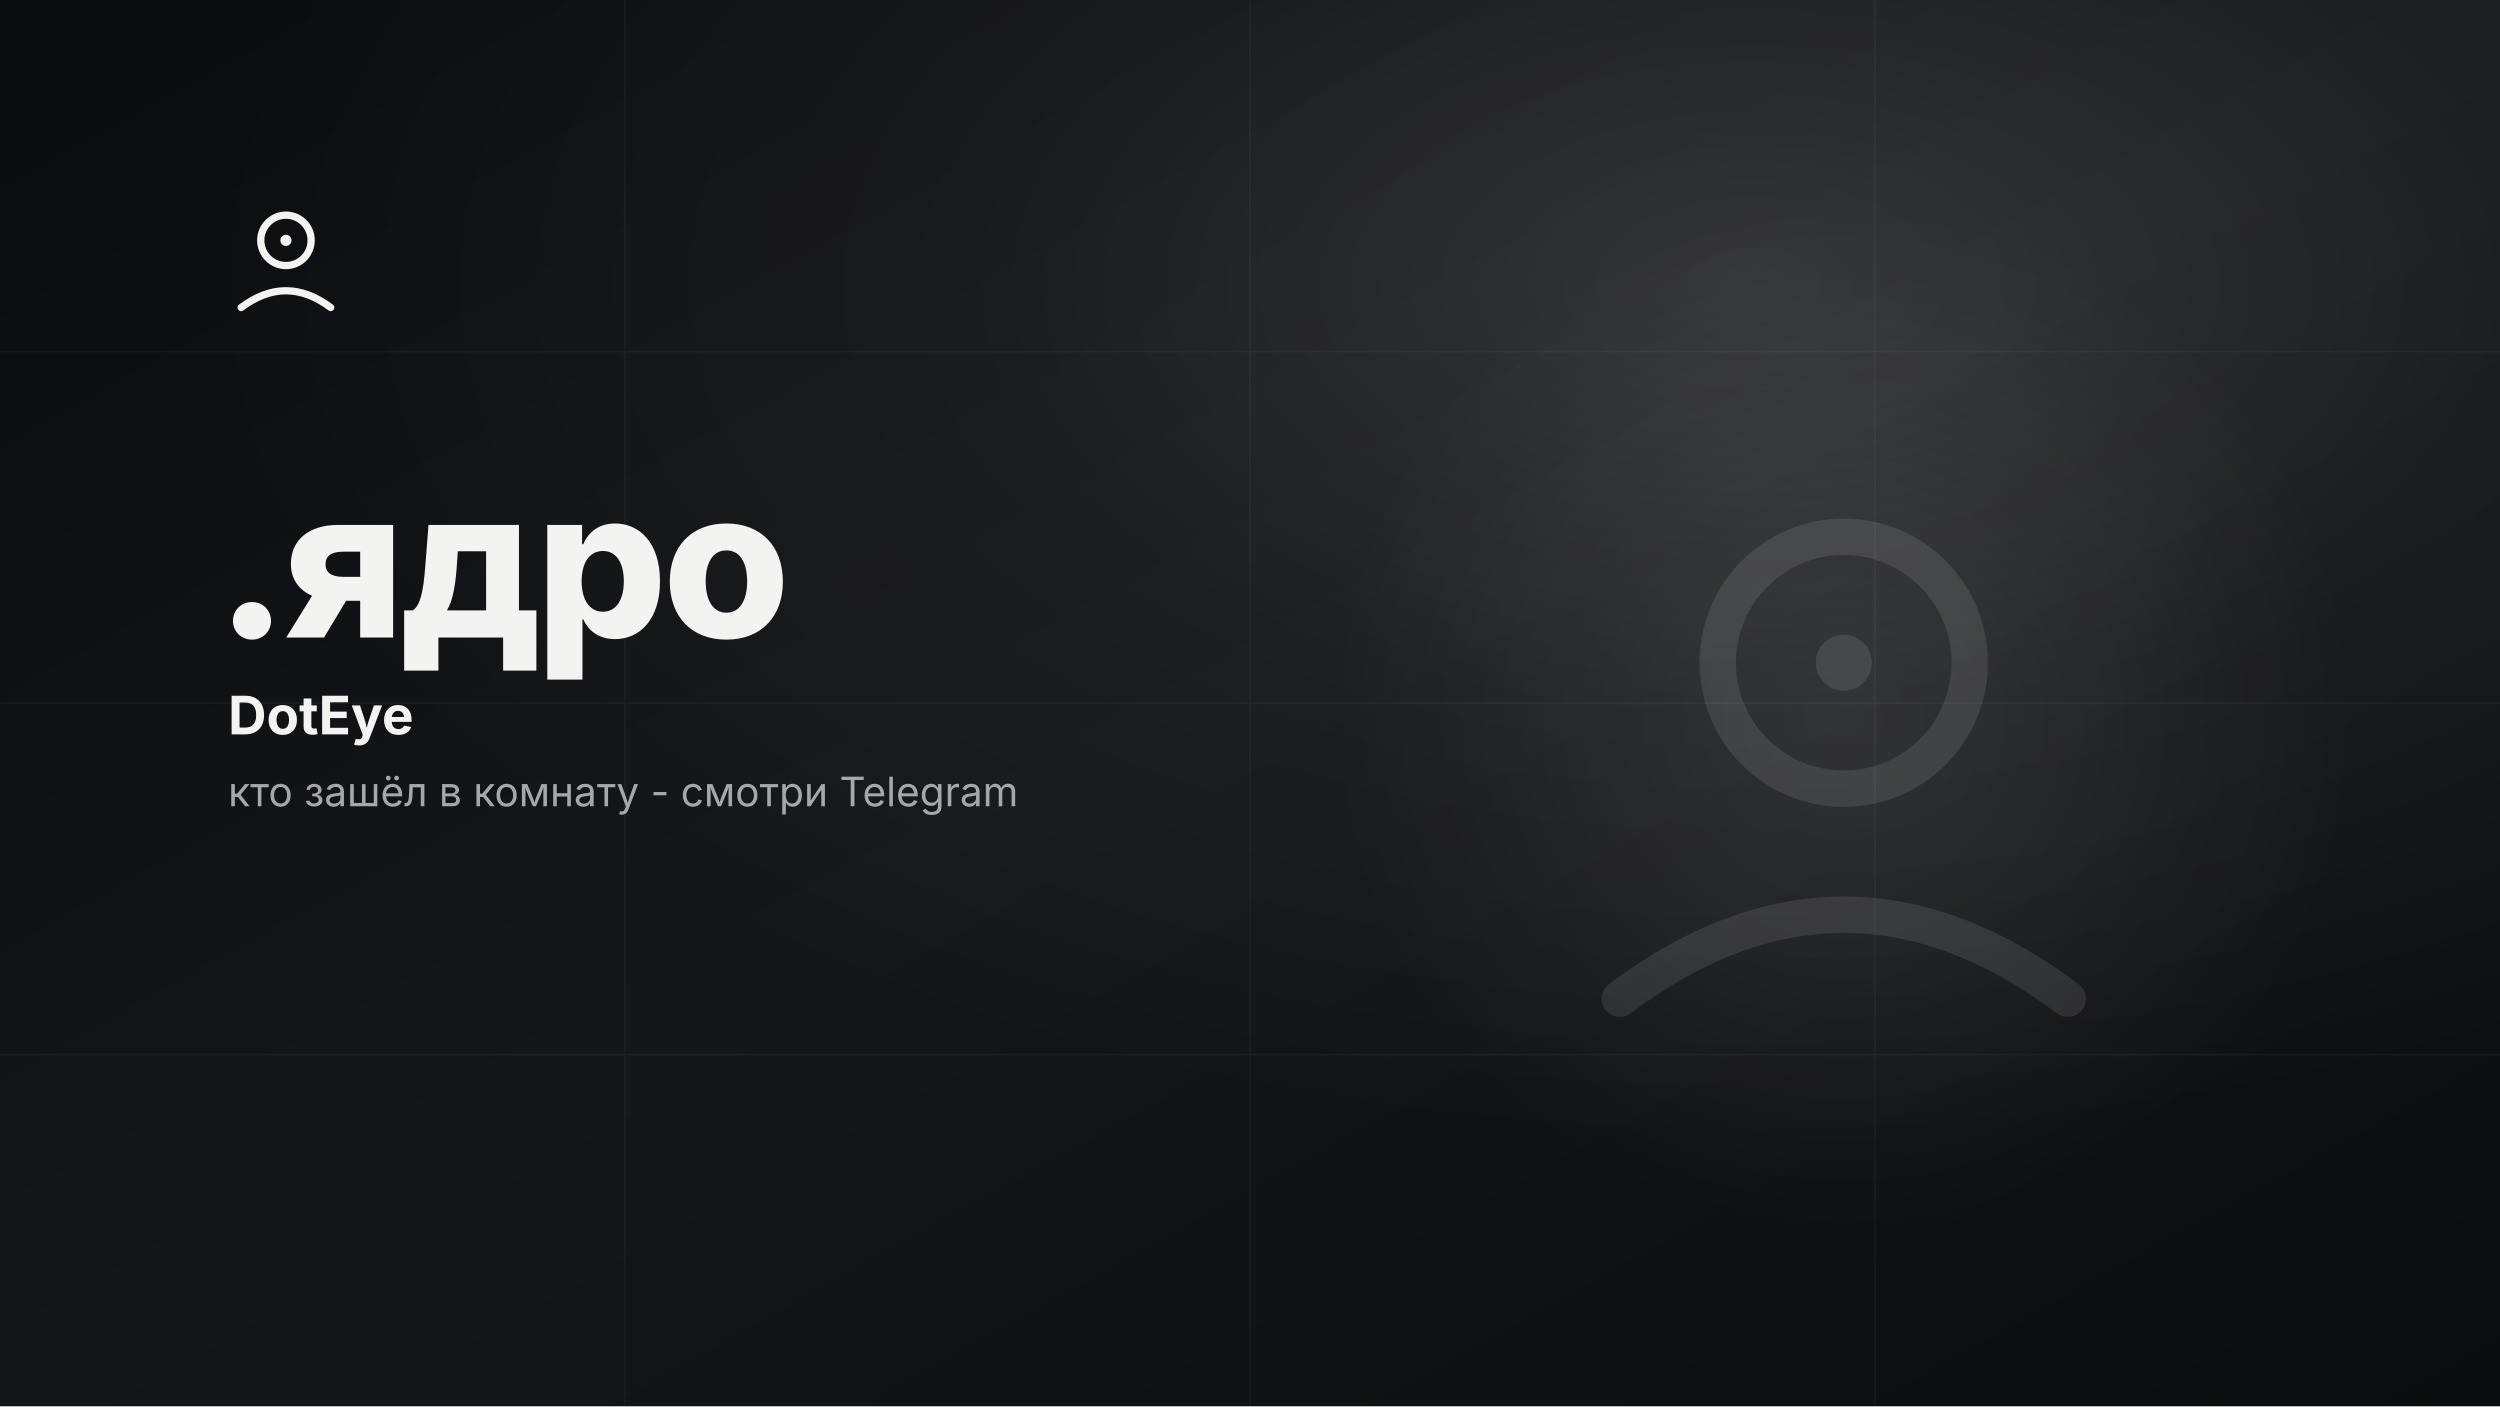
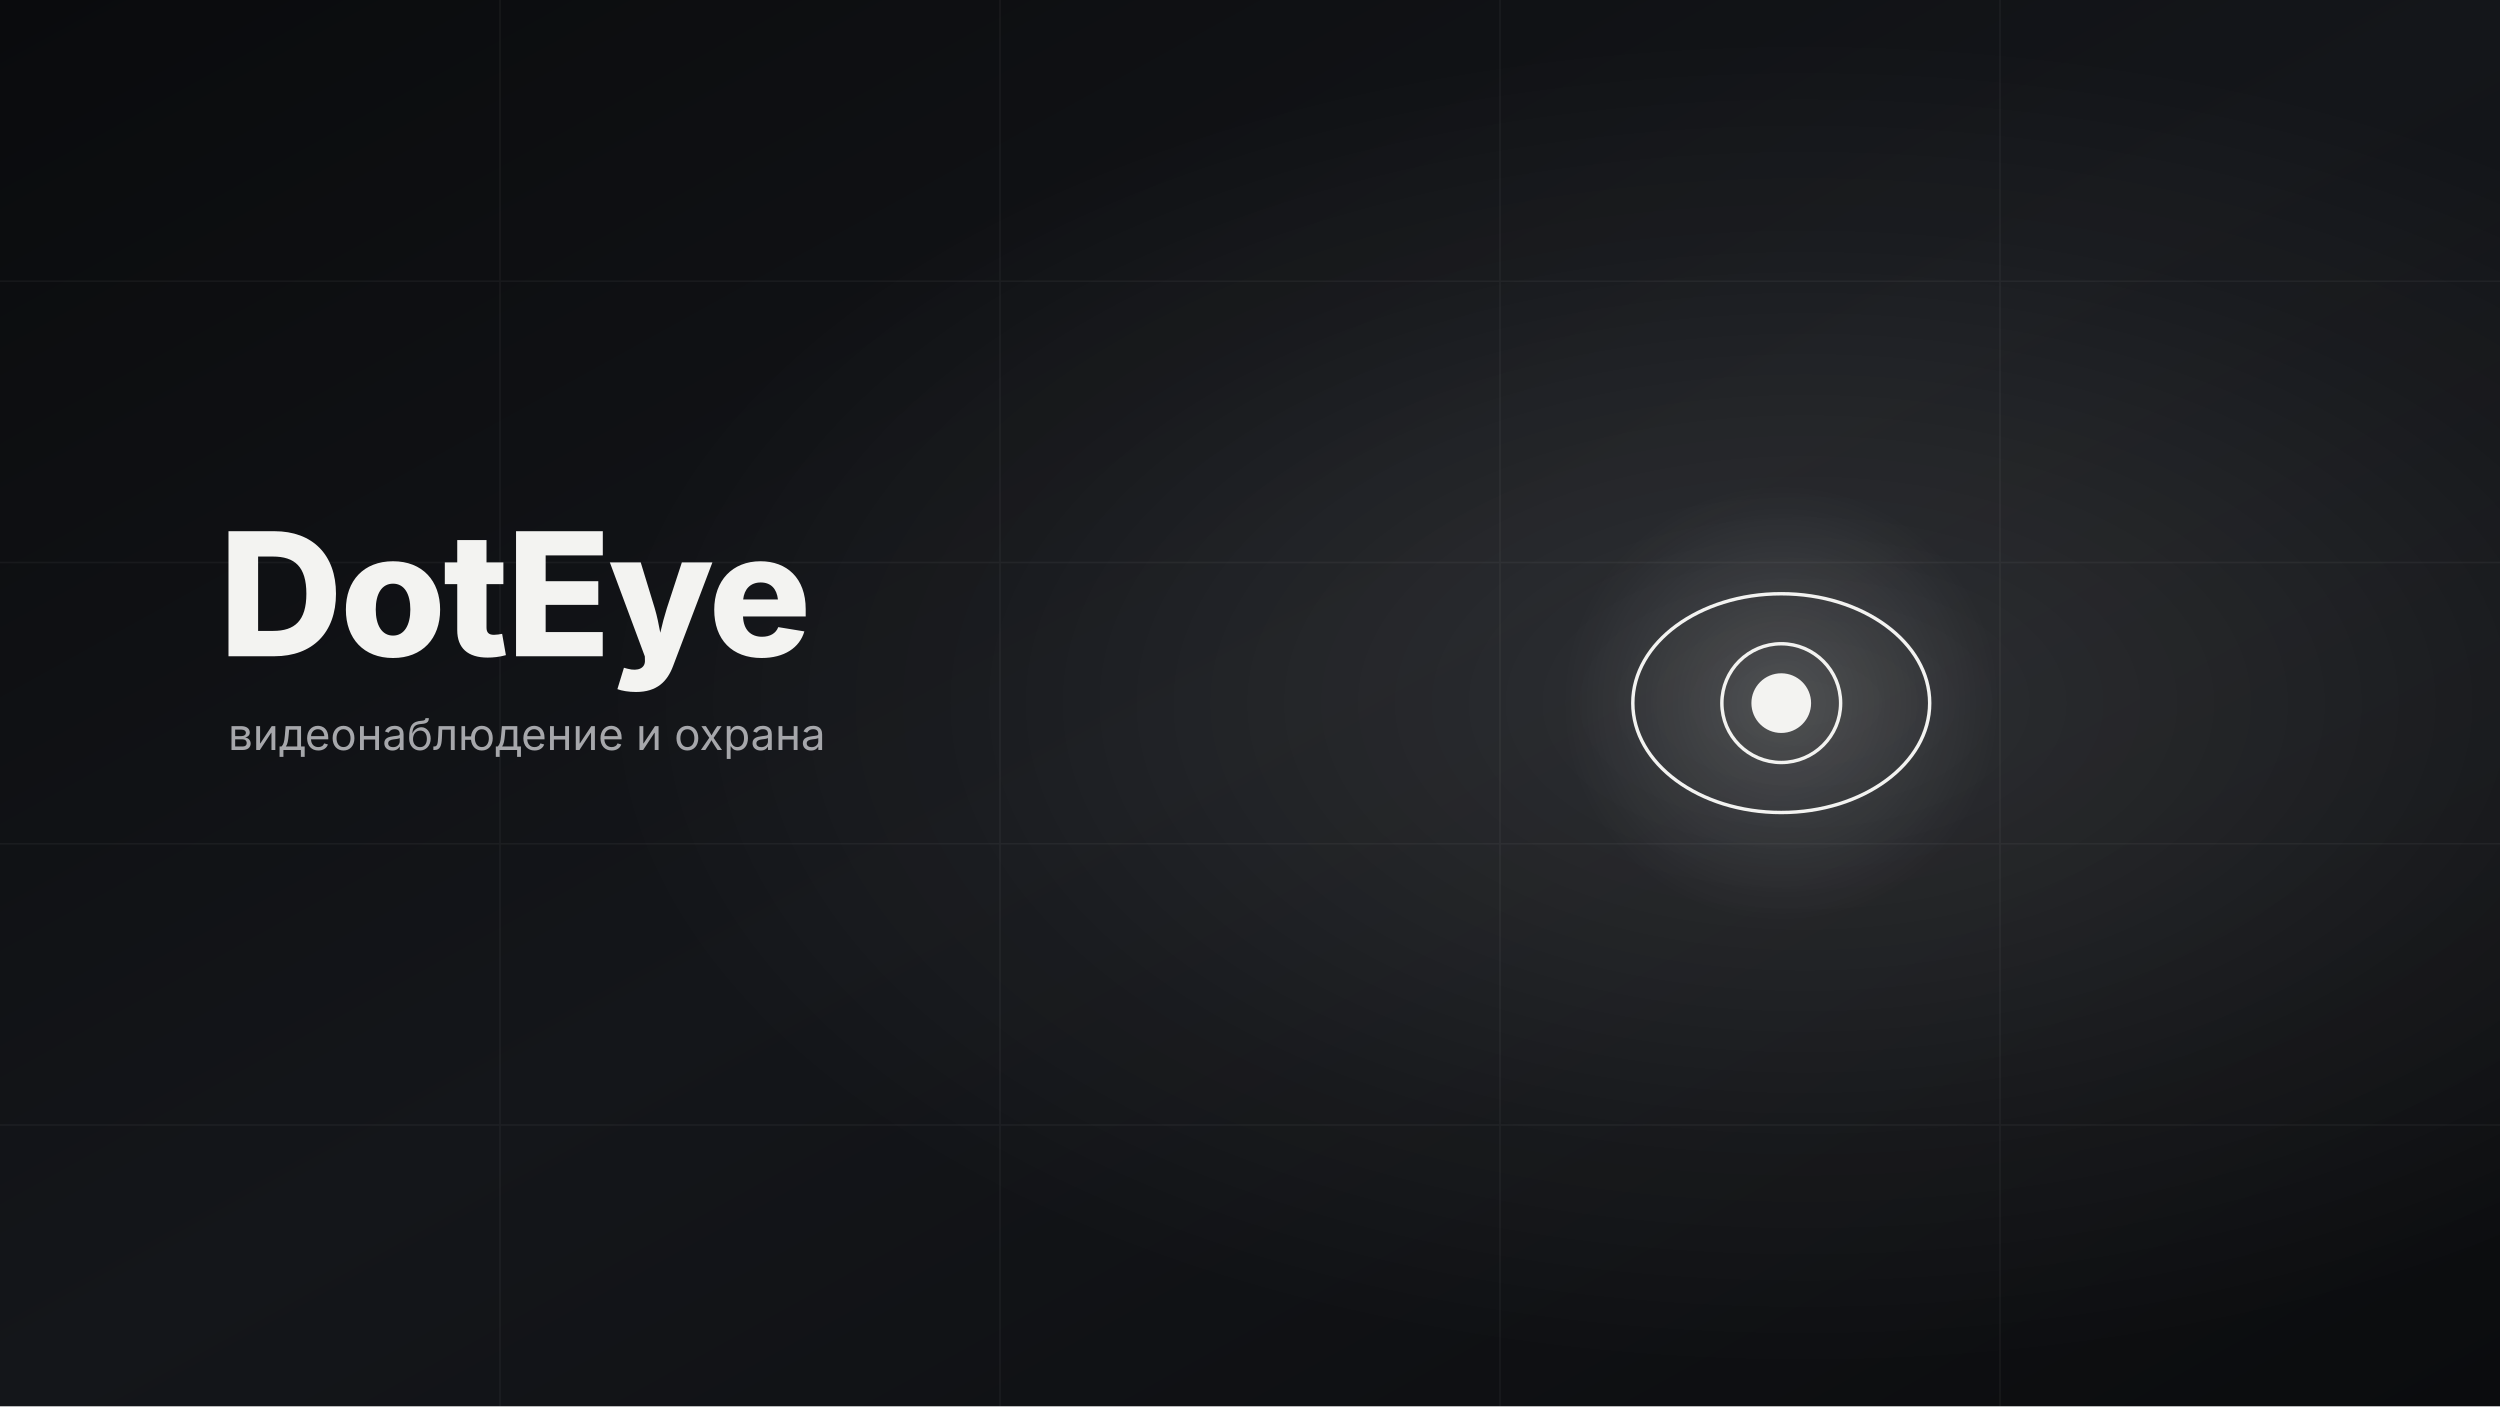
<svg xmlns="http://www.w3.org/2000/svg" viewBox="0 0 1600 900" width="1600" height="900" role="img" aria-label="DotEye">
  <defs>
    <linearGradient id="de-bg" x1="0" y1="0" x2="1" y2="1">
      <stop offset="0" stop-color="#0a0b0d" />
      <stop offset="0.5" stop-color="#14161a" />
      <stop offset="1" stop-color="#0b0c0e" />
    </linearGradient>
-     <radialGradient id="de-glow" cx="70%" cy="20%" r="62%">
-       <stop offset="0" stop-color="#ffffff" stop-opacity="0.14" />
-       <stop offset="0.5" stop-color="#ffffff" stop-opacity="0.04" />
+     <radialGradient id="de-glow" cx="72%" cy="50%" r="48%">
+       <stop offset="0" stop-color="#ffffff" stop-opacity="0.12" />
+       <stop offset="0.7" stop-color="#ffffff" stop-opacity="0.03" />
      <stop offset="1" stop-color="#ffffff" stop-opacity="0" />
    </radialGradient>
    <radialGradient id="de-halo" cx="50%" cy="50%" r="50%">
-       <stop offset="0" stop-color="#ffffff" stop-opacity="0.1" />
+       <stop offset="0" stop-color="#ffffff" stop-opacity="0.16" />
      <stop offset="1" stop-color="#ffffff" stop-opacity="0" />
    </radialGradient>
  </defs>
  <rect width="1600" height="900" fill="url(#de-bg)" />
  <rect width="1600" height="900" fill="url(#de-glow)" />
  <g opacity="0.045" stroke="#ffffff" stroke-width="1">
-     <path d="M0 225 H1600 M0 450 H1600 M0 675 H1600 M400 0 V900 M800 0 V900 M1200 0 V900" />
+     <path d="M0 180 H1600 M0 360 H1600 M0 540 H1600 M0 720 H1600 M320 0 V900 M640 0 V900 M960 0 V900 M1280 0 V900" />
  </g>
-   <circle cx="1180" cy="460" r="330" fill="url(#de-halo)" />
-   <svg x="965" y="245" width="430" height="430" viewBox="0 0 48 48">
-     <g opacity="0.1" fill="none" stroke="#ffffff" stroke-width="2.6" stroke-linecap="round" stroke-linejoin="round">
-       <circle cx="24" cy="20" r="9" />
-       <path d="M8 44 q16 -12 32 0" />
-       <circle cx="24" cy="20" r="2" fill="#ffffff" stroke="none" />
-     </g>
-   </svg>
-   <svg x="140" y="118" width="86" height="86" viewBox="0 0 48 48">
-     <g fill="none" stroke="#f3f3f1" stroke-width="2.6" stroke-linecap="round" stroke-linejoin="round">
-       <circle cx="24" cy="20" r="9" />
-       <path d="M8 44 q16 -12 32 0" />
-       <circle cx="24" cy="20" r="2" fill="#f3f3f1" stroke="none" />
-     </g>
-   </svg>
-   <text x="138" y="408" font-family="Inter, Arial, sans-serif" font-size="132" font-weight="800" fill="#f3f3f1" letter-spacing="-3">.ядро</text>
-   <text x="146" y="470" font-family="Inter, Arial, sans-serif" font-size="34" font-weight="700" fill="#f3f3f1">DotEye</text>
-   <text x="146" y="516" font-family="Inter, Arial, sans-serif" font-size="26" fill="#a6a7ab">кто зашёл в комнату - смотри Telegram</text>
+   <circle cx="1140" cy="450" r="140" fill="url(#de-halo)" />
+   <g fill="none" stroke="#f3f3f1" stroke-width="2.2" stroke-linecap="round" stroke-linejoin="round">
+     <ellipse cx="1140" cy="450" rx="95" ry="70" />
+     <circle cx="1140" cy="450" r="38" />
+     <circle cx="1140" cy="450" r="18" fill="#f3f3f1" />
+   </g>
+   <text x="140" y="420" font-family="Inter, Arial, sans-serif" font-size="110" font-weight="800" fill="#f3f3f1" letter-spacing="-2">DotEye</text>
+   <text x="146" y="480" font-family="Inter, Arial, sans-serif" font-size="28" fill="#a6a7ab">видеонаблюдение и охрана</text>
</svg>
